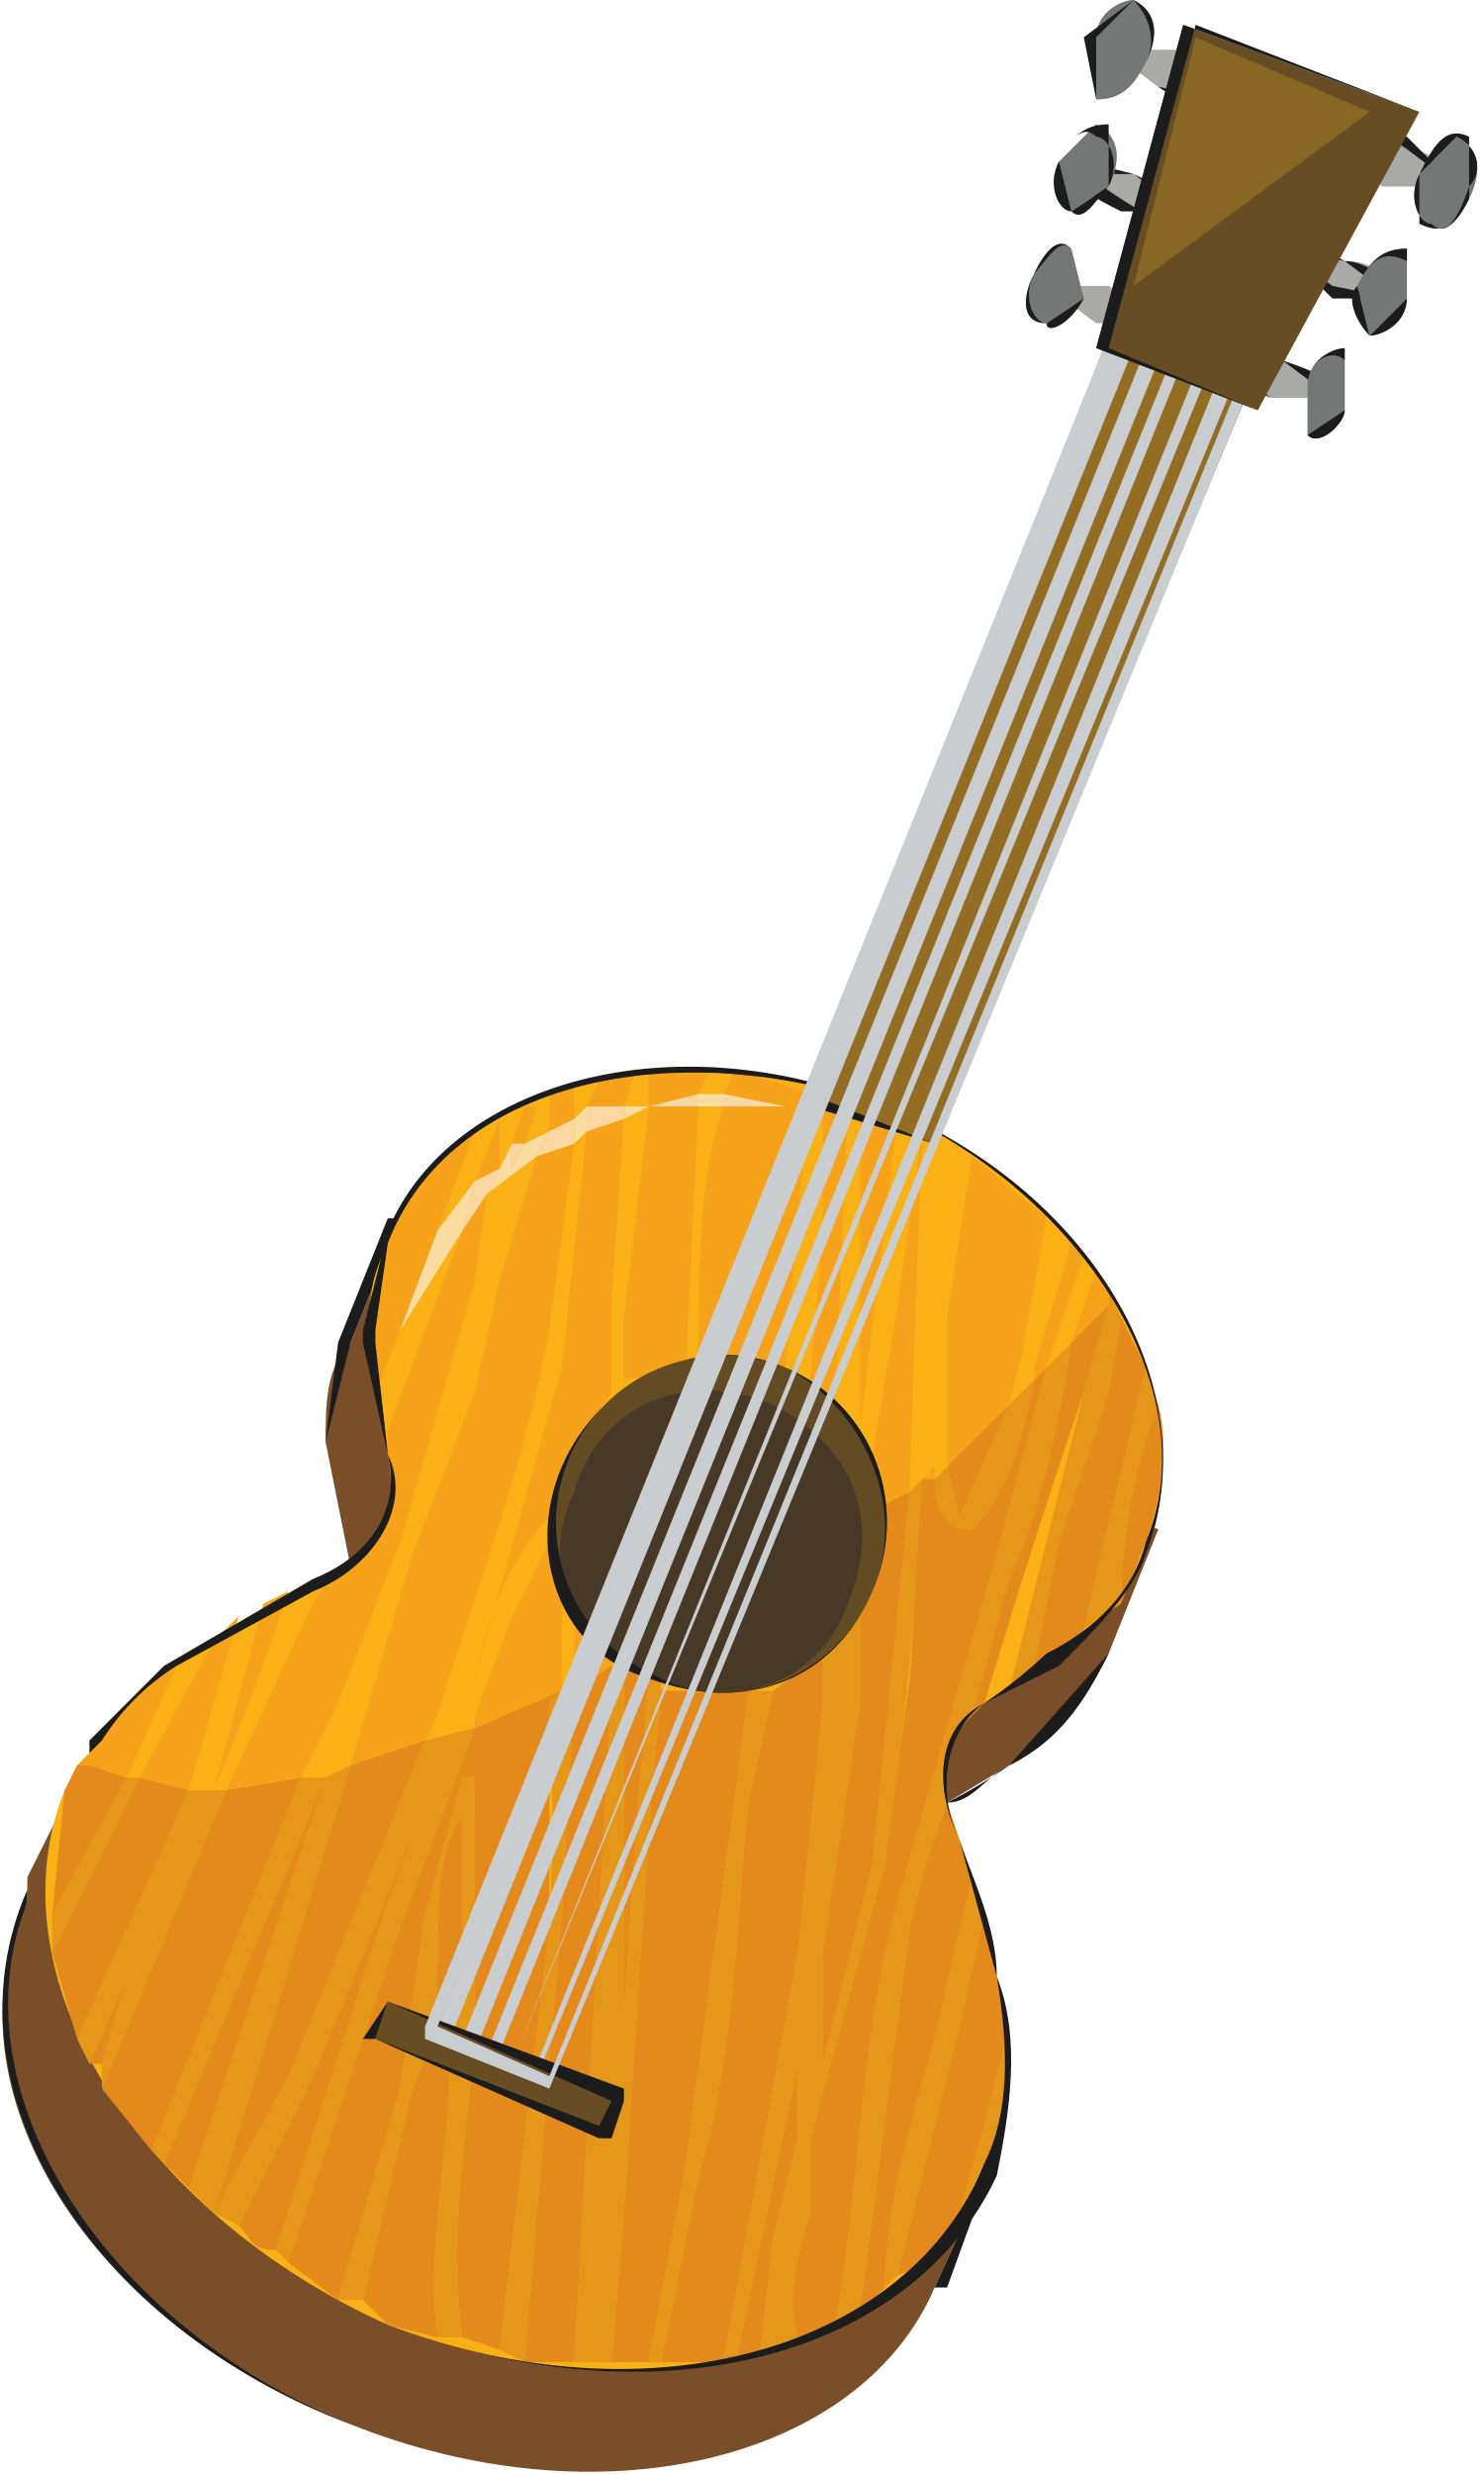
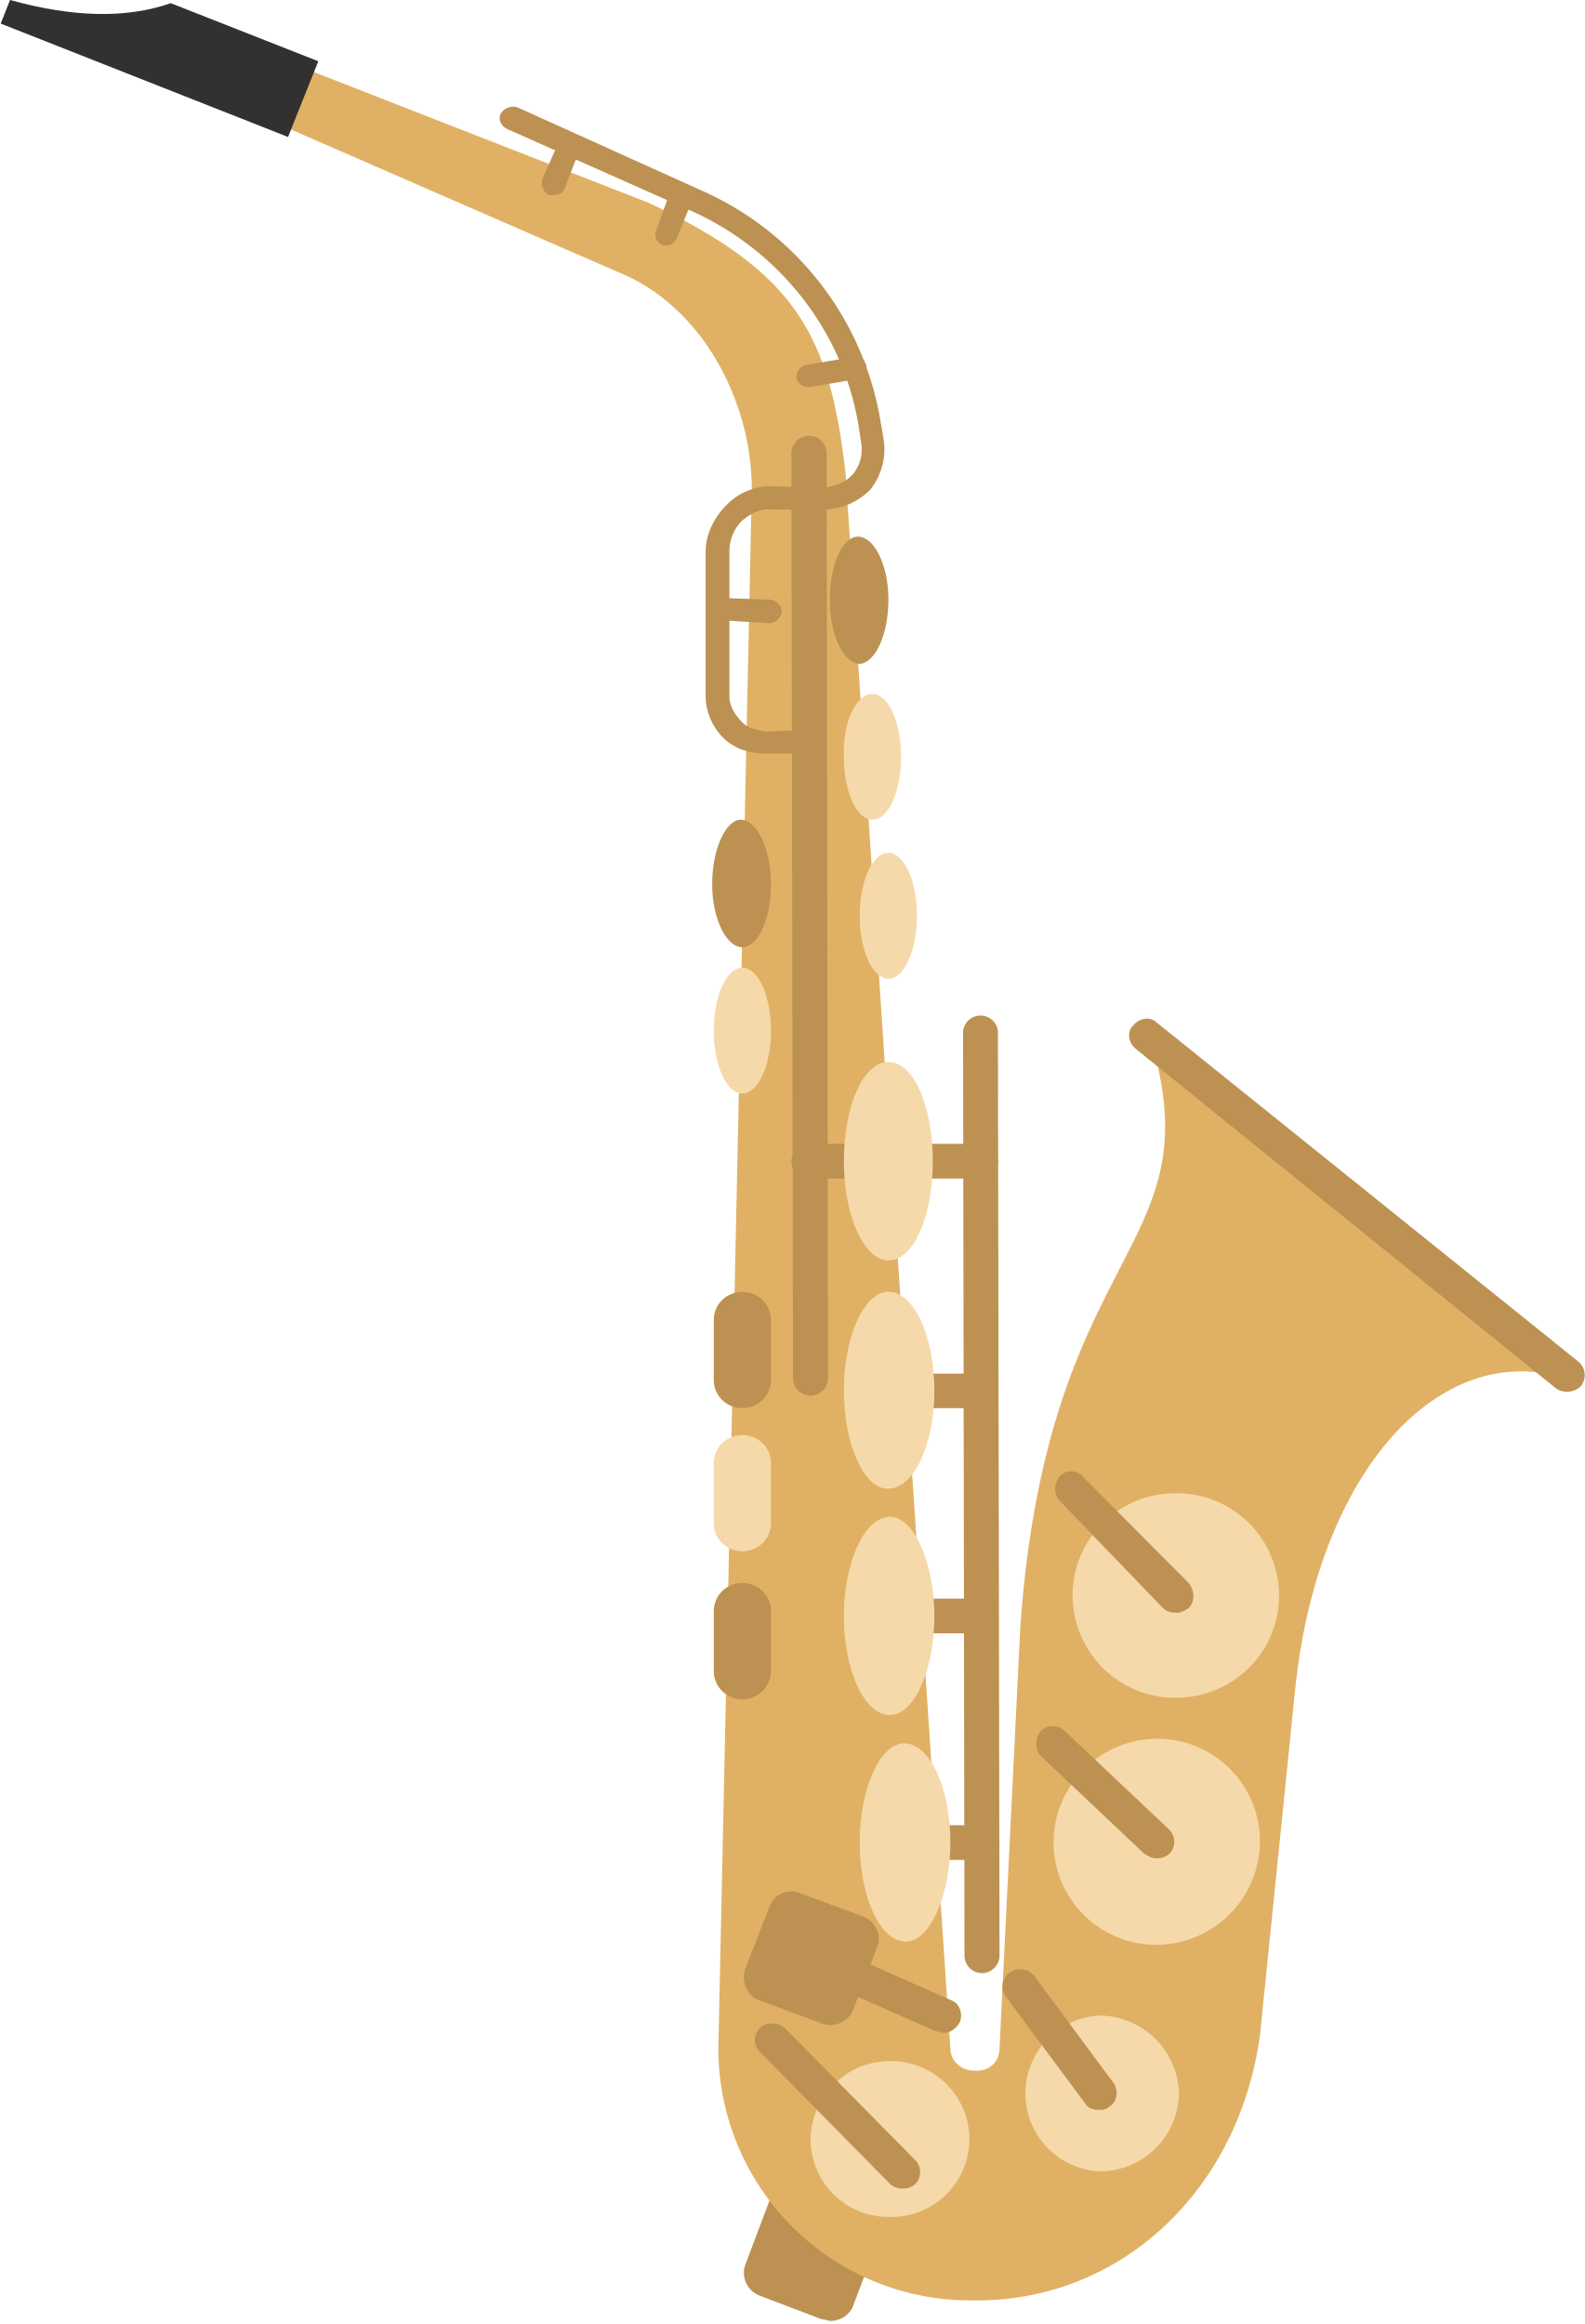
- <svg xmlns="http://www.w3.org/2000/svg" width="159" height="265" viewBox="0 0 119 199">
-   <g fill-rule="evenodd">
-     <path d="M78 172l-1-4-3-11c-2-5-2-10 2-12l5-3c4-2 6-5 8-9l4-10-3-1c-2-10-10-19-23-24-12-5-25-4-33 1l-2-1-4 10c-2 2-2 5-2 8l2 10c1 4-2 8-6 10-3 1-8 3-12 7l-3 2-1-2-4 8v2c-7 15 5 34 26 42 20 8 41 3 47-11l5-11zm0 0" fill="#794e28" />
-     <path d="M2 151v2c-6 15 6 34 26 42 19 8 41 3 47-11l5-11-2-1-1-4c-1-5-2-9-4-11-2-5-1-10 3-12a41 41 0 0 0 5-3l8-9 4-10-3-1c-2-10-11-19-23-24-11-5-24-4-32 2h-1l-2-2-4 10-2 8 2 10c1 4-1 8-6 10a52 52 0 0 0-15 9l-1-2zm26 44c-21-8-33-27-26-43v-1l4-8v-1 1l1 2 3-3 12-7c4-1 7-5 6-9l-2-10 1-8 4-10h1l2 1c9-6 22-6 34-1 11 4 20 14 22 24l3 1-4 10c-2 4-4 7-8 9-2 1-3 3-5 3-4 2-4 7-2 12l3 10 1 5 2 1-4 11h-1c-6 14-28 19-47 11zm0 0" fill="#1c1c1d" />
-     <path d="M80 159l-3-11c-2-4-2-9 2-11l6-4c3-2 6-5 7-8 5-13-4-29-21-36-17-6-35-2-40 11-1 2-2 5-1 7v1l1 9c1 5-1 8-6 10l-12 7-6 6v1l-2 3c-6 15 6 34 26 43 21 8 42 3 48-13 2-5 2-10 1-15zm0 0" fill="#f9b116" />
-     <path d="M29 185h-2l5-17 2-14 3-11h1v22c-1 8-2 16-1 23h-2c-1-7 1-15 1-22l1-11v-9c-2 3-2 7-2 11 0 3 0 7-2 11l-4 17zm-6-3l-1-1 9-28 3-8-9 22-6 12-2-1 6-11 11-27 4-1-6 16-9 27zm17 7l4-34a174 174 0 0 0 0-18l1-1h1l-1 18-3 36-2-1zm6 1l3-54v-2h1v28l1-15 1-12h1v1l-1 11-2 31-1 12h-3zm-29-12l-2-2 11-33 2-1-11 36zm35 12l3-16 4-30 1-8h2l-2 9c-1 10-1 20-4 30l-3 15h-1zm-39-16l-1-1 12-30h2l-13 31zm45 16l6-33 2-20v-4l3-3v7l-3 20v9l4-16 3-30 1-1a292 292 0 0 1-3 31l-6 22v6c-1 3-2 7-1 10l-3 1 1-9 2-8v-6l-5 24h-1zM8 168v-2l2-7-3 7-1-2 5-11 4-9h2l-1 2 1-2h1L8 168zm59 19c2-11 2-23 5-34l8-28 4-15 2-2c-1 6-2 12-5 19l-3 11c-2 2-3 4-2 7a71 71 0 0 0-3 10l-4 31-2 1zm4-3c0-6 2-13 4-20l3-13 1 3-2 9-5 20-1 1zM4 157v-3l6-11h1l-7 14zm73 21l2-7 2-8c0 4 0 8-2 11l-2 4zm4-42l6-24 2-7v-1l1 2-1 6-4 12-2 10-2 2zm6-5l5-21 1 3c-2 5-3 11-3 16l-3 2zm-10-8c-2-1-2-3-2-4l1-1 1 4 4-9 2-2c-1 5-2 9-5 12h-1zm0 0" fill="#e59719" />
-     <path d="M30 112v-5l1-7c1-4 4-7 7-9l-3 8-3 8-2 5zm0 0" fill="#f6a31b" />
-     <path d="M8 166H7l3-7-2 7zm0 0" fill="#e48a1d" />
-     <path d="M7 142H6l1-1 1-1a19 19 0 0 1 6-6l-4 9-3-1zm0 0" fill="#f6a31b" />
-     <path d="M4 154l1-10 1-2h1l3 1-6 11zm0 0" fill="#e48a1d" />
-     <path d="M11 143l6-11 2-2-4 14-4-1zm0 0" fill="#f6a31b" />
-     <path d="M6 164l-2-7 7-14 4 1-4 9-5 11zm0 0" fill="#e48a1d" />
-     <path d="M17 144l4-15 2-1-1 3a248 248 0 0 1-5 13zm0 0" fill="#f6a31b" />
-     <path d="M16 146l1-2-1 2zm0 0" fill="#e48a1d" />
-     <path d="M41 92l1-3h1l-1 3h-1zm-15 51v-1 1zm0 0" fill="#f6a31b" />
-     <path d="M15 176l-2-2 13-31-11 33zm0 0" fill="#e48a1d" />
-     <path d="M18 144l6-13 2-4c4-2 7-6 5-10v-2l6-16 2-3-1 7-6 21-5 13-3 6-6 1zm20-49l2-5v4l-2 1zm0 0" fill="#f6a31b" />
-     <path d="M12 173l-4-5 10-24 6-1-12 30zm0 0" fill="#e48a1d" />
-     <path d="M28 142l5-17 5-13 2-9 3-10 3-1-2 15c-2 11-6 21-9 31l-1 2-6 2zm16-51v-3l2-1v3l-2 1zm0 0" fill="#f6a31b" />
-     <path d="M17 178l11-36 6-2-11 27-6 11zm0 0" fill="#e48a1d" />
-     <path d="M38 135l7-25 2-19 3-1-1 15v7l-4 6-1 4c-3 3-5 8-6 13zm8 1v-6l3 3v1l-3 2zm1-47l1-2 3-1-1 3h-3zm0 0" fill="#f6a31b" />
-     <path d="M42 190l3-36 1-18 3-2v2l-3 54h-4zm-20-9c-2 0-2-1-3-2l6-12 9-22-3 8-9 28zm0 0" fill="#e48a1d" />
-     <path d="M50 111v-5l2-17h4l-1 21-5 1zm2-22v-3h5l-1 2-4 1zm0 0" fill="#f6a31b" />
-     <path d="M50 162v-28l2 1-1 12-1 15zm0 0" fill="#e48a1d" />
-     <path d="M69 115V89h2l1 1-3 25zm-2-2l-2-2 1-12V88l2 1-1 24zm0 0" fill="#f6a31b" />
-     <path d="M53 190l3-15c3-10 3-20 4-30l2-9 4-3v4l-2 20-6 33h-5zm0 0" fill="#e48a1d" />
-     <path d="M76 118v-3-9l2-13 6 5-2 11-1 4-5 5zm0 0" fill="#f6a31b" />
-     <path d="M77 122l-1-4 5-5-4 9zm-5 61l5-20 2-9 1 5 1 4-2 8-2 7c-1 2-2 4-5 5zm-3 3l4-31a71 71 0 0 1 3-10l1 3 1 3-3 13c-2 7-4 14-4 20l-2 2zm14-52l2-10 4-12 1-6 2 4-5 21c0 1-1 2-3 2l-1 1zm7-5c0-5 1-11 3-16 1 4 0 8-1 11l-2 5zm0 0" fill="#e48a1d" />
-     <path d="M86 108l2-6 1 2v1l-3 3zm0 0" fill="#f6a31b" />
-     <path d="M78 138l3-11c3-7 4-13 5-19l3-3-2 7a683 683 0 0 0-8 25l-1 1zm0 0" fill="#e48a1d" />
-     <path d="M75 102l1-10-1 10zm-1 17l1-1v1h-1zm9-8v-1l3-10 1 1-3 9-1 1zm0 0" fill="#f6a31b" />
-     <path d="M64 188c-1-3 0-7 1-10v-6l6-22 2-15 1-16h1c0 1 0 3 2 4h1c3-3 4-7 5-12l1-1-4 15-8 28c-3 11-3 23-5 34l-3 1zm0 0" fill="#e48a1d" />
-     <path d="M71 121l-1-4 2-12 2-14-1 28v1l-2 1zm0 0" fill="#f6a31b" />
-     <path d="M66 166v-9l3-20v-7l1-2 1-7 2-1-3 30-4 16zm-7 24l5-24v6l-2 8-1 9-2 1zm-10 0l1-12 2-31 1-11h7l-1 8-4 30-3 16h-3zm0 0" fill="#e48a1d" />
-     <path d="M56 109c0-7 0-14 2-20h5l-5-1 1-2 6 2-1 10-1 12-7-1zm-18 30v-1l3-8 3-6 1 4v8l-7 3zm0 0" fill="#f6a31b" />
-     <path d="M27 185l-4-3 9-27 6-16 7-3-1 1v18l-4 34-3-1c-1-7 0-15 1-23v-11-10-1h-1l-3 11-2 14-5 17zm0 0" fill="#e48a1d" />
-     <path d="M31 187l-2-2 4-17c2-4 2-8 2-11 0-4 0-8 2-11v9l-1 11c0 7-2 15-1 22l-4-1zm0 0" fill="#e48a1d" />
-     <path d="M30 107v1l1 9c2 4-1 9-6 11l-11 6a19 19 0 0 0-6 6l-1 1-2 3c-6 15 6 34 26 43 21 8 42 2 48-13 2-4 2-9 1-15l-3-11c-2-4-2-9 2-11a41 41 0 0 0 5-4c4-2 7-5 8-9 5-12-5-28-21-35-17-6-35-2-40 11l-1 7zm1 80c-20-9-32-28-26-43l2-3v-1l6-6 12-7c5-2 7-6 6-10l-2-9v-1l2-8c5-12 23-17 40-10s26 23 21 36c-1 3-4 6-7 9l-6 3c-3 2-4 7-2 11 1 3 3 7 3 11 2 5 1 11 0 16-7 15-28 20-49 12zm0 0" fill="#1c1c1d" />
-     <path d="M70 128c-3 7-11 10-17 7-7-3-11-10-8-17s11-11 18-8 10 11 7 18zm0 0" fill="#634b23" />
-     <path d="M53 135c-7-2-10-9-7-15 2-7 9-10 16-7 6 3 9 9 6 16-2 6-9 9-15 6zm0 0" fill="#483926" />
-     <path d="M63 110a13 13 0 1 0-10 25c6 3 14 0 17-7s-1-15-7-18zm-11 25c-7-2-10-10-7-17s11-11 18-8 10 11 7 18-10 10-18 7zm0 0" fill="#1c1c1d" />
-     <path d="M90 27L65 88l10 4 25-60zm0 0" fill="#946d25" />
-     <path d="M65 88l10 4 24-60-9-5zm10 4l-10-3v-1l24-61h1l10 4v1zm0 0" fill="#1c1c1d" />
-     <path d="M41 166L96 30h1L41 166zm2 1v-1L98 30h1v1L43 167zm-4-1v-1L94 29h1L40 165l-1 1zm-2-1v-1L92 28h1v1L38 165h-1zm-2-1v-1L90 27h1v1L36 164h-1zm0 0" fill="#cacdcf" />
-     <path d="M48 172l-18-8 1-3 19 8zm0 0" fill="#674d23" />
-     <path d="M30 164l18 7 1-2-18-8zm18 8l-18-8h-1l2-3 19 7v1l-1 3zm0 0" fill="#1c1c1d" />
-     <path d="M35 163l9 4L99 32l-9-4zm9 5l-10-4v-1L89 27h1l10 4v1L44 168zm0 0" fill="#cacdcf" />
-     <path d="M117 15h-6l-4-4c1-1 3-1 6 1 2 0 4 2 4 3zm0 0" fill="#a9a9a8" />
-     <path d="M113 12c-3-2-5-2-6-1l4 4h6l-4-3zm-2 3l-4-4h6l4 4h-6zm0 0" fill="#1c1c1d" />
-     <path d="M118 16c-1 2-2 3-3 2-1 0-2-2-1-4l3-3c2 1 2 3 1 5zm0 0" fill="#757777" />
-     <path d="M117 11l-3 3c-1 2 0 4 1 4 1 1 2 0 3-3 1-1 1-3-1-4zm-3 7v-4c1-2 2-4 4-3v5c-1 2-2 3-4 2zm0 0" fill="#1c1c1d" />
-     <path d="M112 24h-5l-4-4c1-1 3 0 5 1 3 0 4 2 4 3zm0 0" fill="#a9a9a8" />
-     <path d="M108 21l-5-1 4 3 5 1-4-3zm-1 3l-4-4c1-1 3 0 5 1 2 0 4 2 4 3h-5zm0 0" fill="#1c1c1d" />
-     <path d="M113 24l-3 3-1-4c1-2 2-3 4-3v4zm0 0" fill="#757777" />
-     <path d="M113 21c-2-1-3 0-4 2l1 4 3-3v-3zm-3 6c-1-1-2-3-1-4 1-2 2-3 4-3v4c0 2-2 3-3 3zm0 0" fill="#1c1c1d" />
-     <path d="M107 32h-5l-3-3h4c3 1 5 2 4 3zm0 0" fill="#a9a9a8" />
-     <path d="M103 29h-4l3 3h5l-4-3zm-1 3c-2-1-4-2-3-3 0-2 2-1 4 0 3 1 5 2 4 3h-5zm0 0" fill="#1c1c1d" />
-     <path d="M108 33c0 1-2 3-3 2v-4c0-2 2-3 3-2v4zm0 0" fill="#757777" />
-     <path d="M108 29c-1-1-3 0-3 2v4l3-2v-4zm-3 6v-4c0-2 2-3 3-3v5c0 1-2 3-3 2zm0 0" fill="#1c1c1d" />
-     <path d="M89 4l4 3c3 2 6 2 6 1l-4-4h-6zm0 0" fill="#a9a9a8" />
-     <path d="M89 4l4 3 6 1-4-4h-6zm0 0h6l4 4c0 1-3 1-6-1l-4-3zm0 0" fill="#1c1c1d" />
-     <path d="M88 3v5c2 0 3-1 4-3s1-4-1-5c-1 0-3 1-3 3zm0 0" fill="#757777" />
-     <path d="M88 3v5c2 0 3-1 4-3s0-4-1-5l-3 3zm-1 0l4-3c2 1 2 3 1 5s-2 3-4 3l-1-5zm0 0" fill="#1c1c1d" />
-     <path d="M87 13c-1 1 1 3 3 4h5l-4-3-4-1zm0 0" fill="#a9a9a8" />
-     <path d="M87 14l3 2c3 2 5 2 5 1l-4-3-4-1zm0 0h4c2 1 5 2 4 3h-5c-2-1-4-2-3-3zm0 0" fill="#1c1c1d" />
-     <path d="M85 13c-1 2 0 3 1 4l3-2c1-2 1-4-1-5l-3 3zm0 0" fill="#757777" />
-     <path d="M85 13l1 4 3-2c1-2 0-4-1-4-1-1-2 0-3 2zm0 0c1-2 2-3 4-3v5c-1 1-2 3-3 2-1 0-2-2-1-4zm0 0" fill="#1c1c1d" />
-     <path d="M84 23l4 3h5l-4-3h-5zm0 0" fill="#a9a9a8" />
-     <path d="M84 23l4 3h5l-4-3h-5zm0 0h5l4 3h-5l-4-3zm0 0" fill="#1c1c1d" />
-     <path d="M83 22c-1 2-1 4 1 4l3-2-1-4c-1-1-2 0-3 2zm0 0" fill="#757777" />
-     <path d="M83 22c-1 2 0 4 1 4l3-2-1-4c-1-1-2 1-3 2zm0 0c1-2 2-3 3-2l1 4c-1 2-3 3-3 2-2 0-2-2-1-4zm0 0" fill="#1c1c1d" />
-     <path d="M95 2l-7 26 13 5 13-24zm0 0" fill="#674d23" />
-     <path d="M91 23l5-20 14 6zm0 0" fill="#886725" />
-     <path d="M89 28l12 5 13-24-18-7zm12 5l-13-5 7-26 19 7zm0 0" fill="#1c1c1d" />
-     <path d="M32 107l3-8 3-4-1 4-5 8zm7-11l1-2 1-2v2l1-2 2-1-1 2-4 3zm7-4v-2l1-1v2l-1 1zm4-2v-1h2l-2 1zm6-1v-1h2v1h-2zm0 0" fill="#fcdda1" />
-     <path d="M32 107l3-8-3 8zm9-13v-2h1l-1 2zm-4 5l1-4 2-1-1 2-2 3zm6-6l1-2 2-1v2l-3 1zm4-2v-2h3v1l-3 1zm5-2l4-1v1h-4zm6 0v-1l5 1h-5zm5 0zm0 0" fill="#fbd7a3" />
+ <svg xmlns="http://www.w3.org/2000/svg" height="176" viewBox="0 0 90 132" width="120">
+   <path d="m46.67 131.73-3.52-1.34a1.38 1.38 0 0 1 -.81-1.78l1.35-3.58c.27-.63 1.08-.99 1.8-.72l3.53 1.35c.71.26 1.08.98.8 1.7l-1.35 3.57c-.18.53-.72.89-1.26.89h-.09c-.1 0-.27-.09-.45-.09zm0 0" fill="#bd9152" />
+   <path d="m55.5 130.66h-.17a14.31 14.31 0 0 1 -14.53-14.3l1.9-88.56c0-5.1-2.89-10.46-7.58-12.34l-23.18-10.1 1.35-3.04 23.55 9.2c8.39 3.94 10.28 7.52 11.18 15.3l5.96 89.54c0 .71.63 1.25 1.35 1.25h.18c.72 0 1.26-.54 1.26-1.25l1.18-23.95c1.53-21.54 10.73-21.27 7.57-32.8l23.37 18.68c-7.04-2.24-14.08 5.18-15.34 17.78l-1.99 19.57c-1.26 8.94-8.02 15.02-16.05 15.02zm0 0" fill="#e0b164" />
+   <path d="m16.36 7.78-16.32-6.44.53-1.34c3.53.98 6.59 1.07 9.13.18l8.38 3.3zm0 0" fill="#33312f" />
+   <path d="m89.6 77.3a1 1 0 0 1 .19 1.43c-.36.36-1 .45-1.45.1l-23.8-19.23c-.46-.36-.55-.98-.19-1.34.36-.45.99-.54 1.35-.18zm0 0" fill="#bd9152" />
+   <path d="m72.65 90.62c0 3.22-2.62 5.81-5.87 5.81a5.82 5.82 0 0 1 -5.86-5.8c0-3.23 2.62-5.82 5.86-5.82a5.83 5.83 0 0 1 5.87 5.81zm-1.09 13.94a5.9 5.9 0 0 1 -5.86 5.9 5.82 5.82 0 0 1 -5.86-5.8 5.9 5.9 0 0 1 5.86-5.9 5.82 5.82 0 0 1 5.86 5.8zm-4.6 14.3a4.5 4.5 0 0 1 -4.5 4.47 4.43 4.43 0 0 1 0-8.85 4.55 4.55 0 0 1 4.5 4.38zm-11.9 2.68a4.43 4.43 0 0 1 -4.51 4.38 4.42 4.42 0 0 1 -4.51-4.38 4.5 4.5 0 0 1 4.5-4.47 4.45 4.45 0 0 1 4.52 4.47zm-2.98-69.52c0 1.96-.72 3.57-1.62 3.57s-1.63-1.61-1.63-3.57c0-1.97.72-3.58 1.63-3.58.9 0 1.62 1.6 1.62 3.58zm0 0" fill="#f6d9aa" />
+   <path d="m43.79 50.22c0 1.97-.73 3.58-1.63 3.58s-1.71-1.6-1.71-3.58c0-2.05.8-3.66 1.62-3.66.9 0 1.72 1.61 1.72 3.66zm0 0" fill="#bd9152" />
+   <path d="m43.79 58.54c0 1.96-.73 3.57-1.63 3.57s-1.62-1.61-1.62-3.57c0-1.97.72-3.58 1.62-3.58s1.63 1.61 1.63 3.58zm7.39-15.55c0 1.96-.72 3.57-1.63 3.57-.9 0-1.62-1.6-1.62-3.57-.09-1.97.72-3.58 1.62-3.58s1.63 1.61 1.63 3.58zm0 0" fill="#f6d9aa" />
+   <path d="m50.46 34.05c0 1.97-.73 3.58-1.63 3.66-.9 0-1.7-1.6-1.7-3.66 0-1.97.71-3.57 1.61-3.57s1.72 1.6 1.72 3.57zm5.32 78.02a1 1 0 0 1 -1-.98l-.08-52.55a1 1 0 0 1 1.98 0l.09 52.55a1 1 0 0 1 -1 .98zm-9.74-32.8a1 1 0 0 1 -1-.98l-.09-52.55a1 1 0 0 1 1-.99 1 1 0 0 1 1 .99l.08 52.55a1 1 0 0 1 -1 .98zm-2.25-.89c0 .89-.73 1.6-1.63 1.6s-1.62-.71-1.62-1.6v-3.4c0-.9.72-1.6 1.62-1.6s1.63.7 1.63 1.6zm0 0" fill="#bd9152" />
+   <path d="m43.79 86.51c0 .9-.73 1.6-1.63 1.6s-1.62-.7-1.62-1.6v-3.4c0-.9.72-1.6 1.62-1.6s1.63.7 1.63 1.6zm0 0" fill="#f6d9aa" />
+   <path d="m43.79 94.91c0 .9-.73 1.61-1.63 1.61s-1.62-.72-1.62-1.61v-3.4c0-.89.72-1.6 1.62-1.6s1.63.71 1.63 1.6zm2.88 20.02-3.61-1.34c-.63-.27-1-1.07-.72-1.79l1.35-3.48c.27-.72 1-1.07 1.72-.8l3.6 1.33c.72.27 1.09 1.08.82 1.7l-1.36 3.58a1.4 1.4 0 0 1 -1.8.8zm3.79-47.99h-4.51a1 1 0 0 1 -1-.98 1 1 0 0 1 1-.99h4.5a1 1 0 0 1 1 .99 1 1 0 0 1 -1 .98zm4.51 13.04h-4.51a1 1 0 0 1 -1-.98 1 1 0 0 1 1-.98h4.5a1 1 0 0 1 1 .98 1 1 0 0 1 -1 .98zm.81 12.79h-5.23a1 1 0 0 1 -1-.99 1 1 0 0 1 1-.98h5.14c.63 0 1 .45 1 .98 0 .54-.37.99-.91.99zm0 12.87h-4.33a1 1 0 0 1 -1-.99 1 1 0 0 1 1-.98h4.33a1 1 0 0 1 .99.98 1 1 0 0 1 -1 .99zm0 0" fill="#bd9152" />
+   <path d="m55.69 66.94h-5.05a1 1 0 0 1 -1-.98 1 1 0 0 1 1-.99h5.05a1 1 0 0 1 1 .99 1 1 0 0 1 -1 .98zm-2.08 48.52c-.18 0-.27-.08-.45-.08l-7.48-3.31c-.55-.18-.73-.72-.55-1.25.28-.54.82-.72 1.36-.54l7.49 3.31c.54.18.72.8.54 1.25-.18.36-.54.62-.9.62zm13.17-23.86c-.27 0-.54-.08-.72-.26l-5.86-6.08c-.36-.36-.36-.98 0-1.43a.9.9 0 0 1 1.35.09l5.96 5.99c.36.44.36 1.07 0 1.43-.28.18-.46.27-.73.27zm-1.08 13.95c-.27 0-.45-.1-.72-.27l-5.86-5.54c-.36-.36-.36-.99 0-1.43a.98.98 0 0 1 1.35 0l5.96 5.63c.35.36.35.98 0 1.34-.19.18-.46.27-.73.27zm-3.25 14.29c-.36 0-.63-.08-.8-.35l-4.52-6.08c-.36-.45-.18-1.07.18-1.34a1.03 1.03 0 0 1 1.45.18l4.5 6.08c.28.44.19 1.07-.26 1.33-.19.18-.37.18-.55.18zm-11.18 4.47c-.27 0-.54-.09-.72-.27l-7.4-7.5a.96.96 0 0 1 0-1.34c.36-.36 1-.36 1.44 0l7.4 7.5c.36.36.36.99 0 1.34-.18.18-.45.27-.72.27zm0 0" fill="#bd9152" />
+   <path d="m53.98 104.65c0 3.04-1.18 5.63-2.53 5.63-1.44 0-2.62-2.5-2.62-5.63s1.18-5.63 2.53-5.63c1.44 0 2.62 2.5 2.62 5.63zm-.91-12.87c0 3.13-1.17 5.63-2.52 5.63-1.45 0-2.62-2.5-2.62-5.63 0-3.03 1.17-5.63 2.62-5.63 1.35 0 2.52 2.6 2.52 5.63zm0-12.78c0 3.04-1.17 5.55-2.61 5.55-1.36.08-2.53-2.5-2.53-5.55 0-3.13 1.17-5.63 2.53-5.63 1.44 0 2.61 2.5 2.61 5.63zm-.09-13.04c0 3.12-1.08 5.63-2.52 5.63-1.36 0-2.53-2.5-2.53-5.63s1.09-5.64 2.53-5.64 2.52 2.5 2.52 5.64zm0 0" fill="#f6d9aa" />
+   <g fill="#bd9152">
+     <path d="m43.42 42.8c-.81 0-1.71-.26-2.34-.89-.63-.62-1-1.52-1-2.32v-8.3c0-.9.46-1.89 1.18-2.6a3.48 3.48 0 0 1 2.61-1.07l2.89.08c.63-.08 1.26-.26 1.71-.8a2.2 2.2 0 0 0 .45-1.7l-.18-1.16c-.9-5.27-4.5-9.83-9.47-12.06l-10.46-4.65c-.36-.18-.54-.54-.36-.9a.85.85 0 0 1 .9-.35l10.45 4.72a17.45 17.45 0 0 1 10.2 13.05l.18 1.07c.18.99-.1 2.06-.73 2.87a3.77 3.77 0 0 1 -2.7 1.15h-2.89c-.72-.08-1.26.27-1.71.63a2.42 2.42 0 0 0 -.72 1.7v8.31c0 .45.27.98.63 1.34.36.45.9.54 1.44.63l2.44-.1c.36 0 .63.36.63.72s-.27.63-.63.63zm0 0" />
+     <path d="m31.42 11.08h-.26a.84.84 0 0 1 -.37-.89l1-2.24c.09-.35.44-.53.8-.35.37.08.55.53.37.8l-.9 2.33c-.1.26-.36.35-.64.35zm6.41 2.86h-.18c-.36-.18-.54-.53-.36-.9l.8-2.23c.1-.35.55-.53.82-.35.36.09.54.45.45.8l-.9 2.23a.68.68 0 0 1 -.63.45zm8.12 8.04c-.36 0-.63-.18-.72-.53 0-.36.18-.63.54-.72l2.61-.44c.36-.1.72.09.82.44.09.36-.18.72-.55.8l-2.61.45zm-2.25 13.42-2.99-.19a.61.61 0 0 1 -.62-.62c.08-.36.36-.72.71-.63l2.99.1c.35.08.62.35.62.7-.09.37-.36.63-.72.63zm0 0" />
  </g>
</svg>
